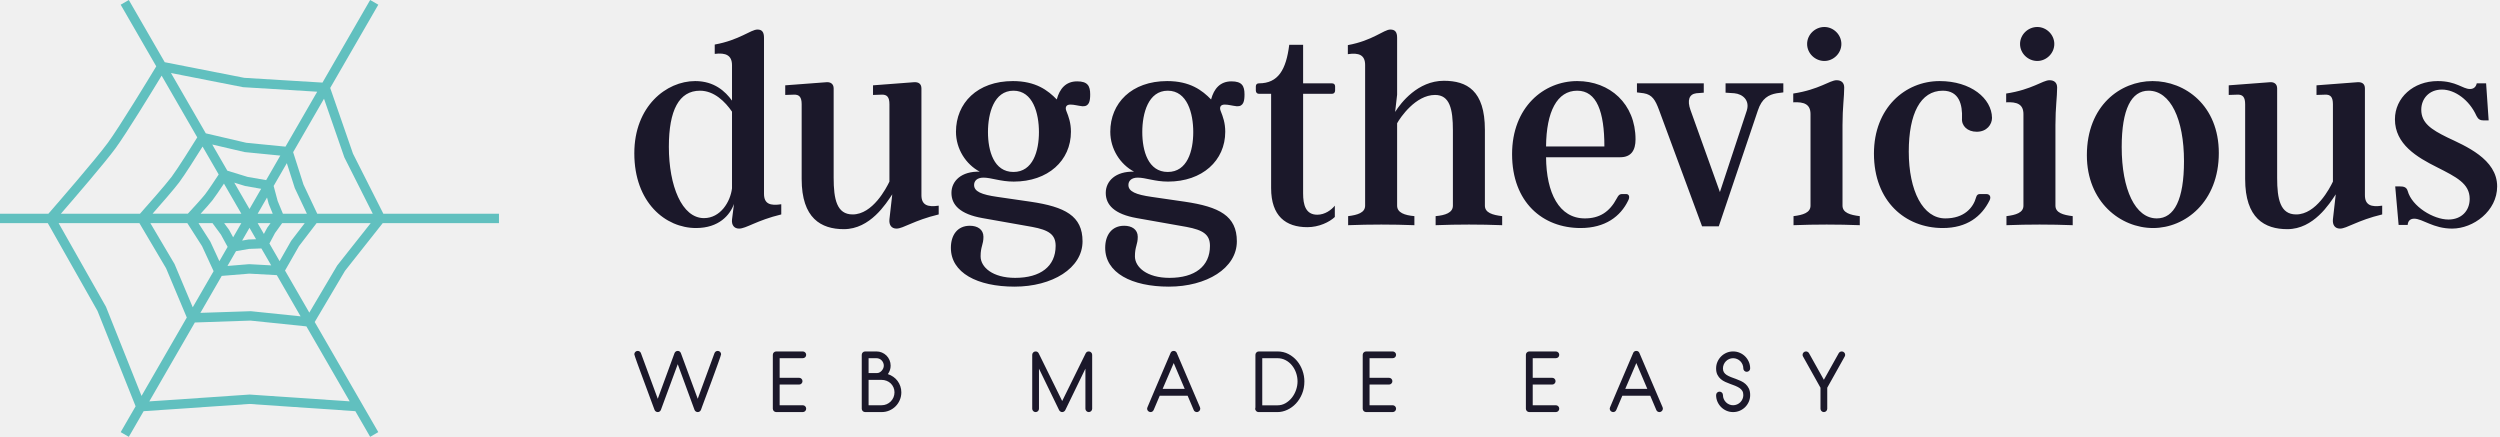
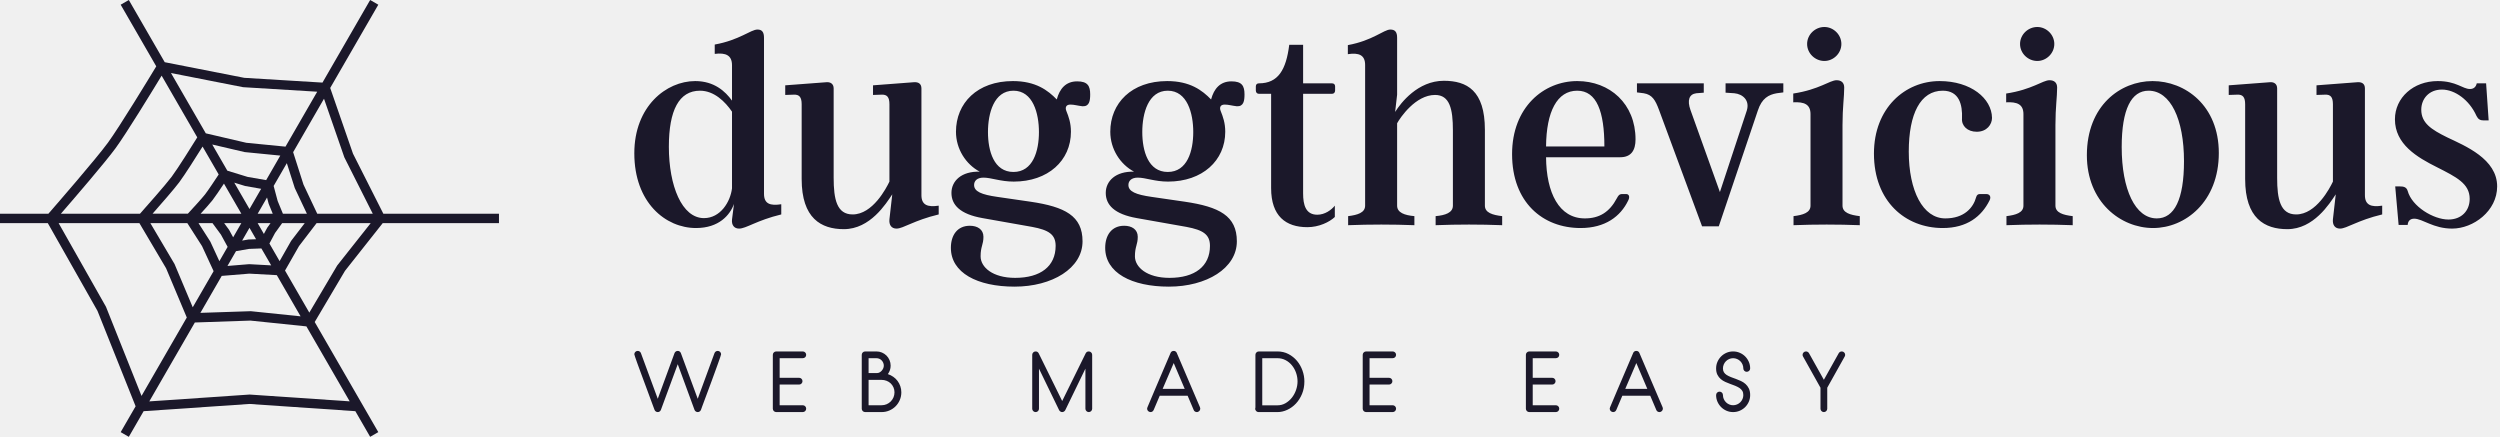
<svg xmlns="http://www.w3.org/2000/svg" width="372" height="65" viewBox="0 0 372 65" fill="none">
  <g clip-path="url(#clip0_172_13)">
-     <path d="M56.949 33.2H74.247V31.8H57.041L52.526 22.868L49.134 13.088L56.292 0.7L55.079 0L47.984 12.29L36.345 11.58L24.512 9.256L19.168 0L17.956 0.7L23.251 9.872C22.228 11.565 17.79 18.864 16.068 21.222C14.312 23.624 8.392 30.436 7.203 31.8H0V33.2H7.113L14.505 46.258L20.18 60.455L17.956 64.3L19.168 65L21.371 61.184L37.124 60.109L52.875 61.183L55.078 64.999L56.29 64.299L46.829 47.915L51.334 40.301L56.949 33.2ZM51.224 23.37L51.24 23.415L55.467 31.8H47.206L45.16 27.469L43.62 22.644L48.211 14.691L51.224 23.37ZM39.976 30.316L40.582 31.8H38.342L39.734 29.389L39.976 30.316ZM34.087 34.201L33.353 33.2H35.911L34.693 35.31L34.087 34.201ZM37.124 33.9L38.104 35.596L36.963 35.639L36.029 35.799L37.124 33.9ZM35.911 31.8H29.855C30.509 31.084 31.275 30.23 31.609 29.803C31.996 29.31 32.772 28.156 33.325 27.32L35.911 31.8ZM34.859 27.179L36.478 27.676L38.859 28.096L37.124 31.1L34.859 27.179ZM31.618 33.2L32.878 34.914L33.87 36.734L32.643 38.866L31.296 35.95L29.536 33.2H31.618ZM35.118 37.374L37.062 37.037L38.895 36.967L40.354 39.487L37.082 39.308L33.847 39.573L35.118 37.374ZM39.266 34.81L38.336 33.2H40.259L39.759 33.892L39.266 34.81ZM39.605 26.801L36.844 26.323L33.829 25.398L31.58 21.502L36.377 22.623L36.422 22.632L41.709 23.152L39.605 26.801ZM32.541 25.961C32.057 26.697 30.961 28.358 30.506 28.936C30.027 29.548 28.506 31.196 27.951 31.797H22.701C23.936 30.397 25.922 28.124 26.666 27.13C27.46 26.07 29.208 23.307 30.143 21.809L32.541 25.961ZM27.873 33.2L30.064 36.624L31.785 40.348L28.68 45.724L25.973 39.291L22.372 33.2H27.873ZM32.994 41.053L37.1 40.718L41.19 40.942L44.728 47.071L37.318 46.305L29.819 46.553L32.994 41.053ZM40.091 36.237L40.924 34.673L41.985 33.2H45.346L43.321 35.841L41.605 38.857L40.091 36.237ZM42.096 31.8L41.317 29.91L40.719 27.669L42.68 24.279L43.862 27.98L45.665 31.8H42.096ZM36.166 12.973L47.201 13.646L42.481 21.82L36.653 21.247L30.622 19.839L25.441 10.865L36.166 12.973ZM17.198 22.049C18.804 19.852 22.564 13.704 24.051 11.257L29.352 20.44C28.652 21.575 26.431 25.114 25.548 26.294C24.636 27.511 21.647 30.884 20.832 31.8H9.06C11.105 29.442 15.648 24.169 17.198 22.049ZM15.788 45.695L15.77 45.651L8.722 33.2H20.741L24.715 39.921L27.795 47.246L21.06 58.912L15.788 45.695ZM37.171 58.71H37.124L22.215 59.727L28.994 47.986L37.269 47.705L45.592 48.565L52.034 59.72L37.171 58.71ZM50.177 39.501L46.026 46.518L42.412 40.259L44.492 36.618L47.112 33.2H55.163L50.206 39.466L50.177 39.501Z" fill="#61C0BF" />
+     <path d="M56.949 33.2H74.247V31.8H57.041L52.526 22.868L49.134 13.088L56.292 0.7L55.079 0L47.984 12.29L36.345 11.58L24.512 9.256L19.168 0L17.956 0.7L23.251 9.872C22.228 11.565 17.79 18.864 16.068 21.222C14.312 23.624 8.392 30.436 7.203 31.8H0V33.2H7.113L14.505 46.258L20.18 60.455L17.956 64.3L19.168 65L21.371 61.184L37.124 60.109L52.875 61.183L55.078 64.999L56.29 64.299L46.829 47.915L51.334 40.301L56.949 33.2ZM51.224 23.37L51.24 23.415L55.467 31.8H47.206L45.16 27.469L43.62 22.644L48.211 14.691L51.224 23.37ZM39.976 30.316L40.582 31.8H38.342L39.734 29.389L39.976 30.316ZM34.087 34.201L33.353 33.2H35.911L34.693 35.31L34.087 34.201ZM37.124 33.9L38.104 35.596L36.963 35.639L36.029 35.799L37.124 33.9ZM35.911 31.8H29.855C30.509 31.084 31.275 30.23 31.609 29.803C31.996 29.31 32.772 28.156 33.325 27.32L35.911 31.8ZM34.859 27.179L36.478 27.676L38.859 28.096L37.124 31.1L34.859 27.179ZM31.618 33.2L32.878 34.914L33.87 36.734L32.643 38.866L31.296 35.95L29.536 33.2H31.618ZM35.118 37.374L37.062 37.037L38.895 36.967L40.354 39.487L37.082 39.308L33.847 39.573L35.118 37.374ZM39.266 34.81L38.336 33.2H40.259L39.759 33.892L39.266 34.81ZM39.605 26.801L36.844 26.323L33.829 25.398L31.58 21.502L36.377 22.623L36.422 22.632L41.709 23.152L39.605 26.801ZM32.541 25.961C32.057 26.697 30.961 28.358 30.506 28.936C30.027 29.548 28.506 31.196 27.951 31.797H22.701C23.936 30.397 25.922 28.124 26.666 27.13C27.46 26.07 29.208 23.307 30.143 21.809L32.541 25.961ZM27.873 33.2L30.064 36.624L31.785 40.348L28.68 45.724L25.973 39.291L22.372 33.2H27.873ZM32.994 41.053L37.1 40.718L41.19 40.942L44.728 47.071L37.318 46.305L29.819 46.553L32.994 41.053ZM40.091 36.237L40.924 34.673L41.985 33.2H45.346L43.321 35.841L41.605 38.857L40.091 36.237ZM42.096 31.8L41.317 29.91L40.719 27.669L42.68 24.279L43.862 27.98L45.665 31.8H42.096ZM36.166 12.973L47.201 13.646L42.481 21.82L36.653 21.247L30.622 19.839L25.441 10.865L36.166 12.973ZM17.198 22.049C18.804 19.852 22.564 13.704 24.051 11.257L29.352 20.44C28.652 21.575 26.431 25.114 25.548 26.294C24.636 27.511 21.647 30.884 20.832 31.8H9.06C11.105 29.442 15.648 24.169 17.198 22.049ZM15.788 45.695L15.77 45.651L8.722 33.2H20.741L24.715 39.921L27.795 47.246L21.06 58.912L15.788 45.695ZM37.171 58.71H37.124L22.215 59.727L28.994 47.986L37.269 47.705L45.592 48.565L52.034 59.72L37.171 58.71ZM50.177 39.501L46.026 46.518L42.412 40.259L44.492 36.618L47.112 33.2H55.163L50.206 39.466L50.177 39.501Z" fill="#1B182A" />
    <path d="M113.683 28.832C113.683 30.349 114.61 30.644 116.253 30.391V31.908C112.587 32.793 111.029 34.015 109.975 34.015C109.259 34.015 108.838 33.509 108.922 32.666L109.217 30.349C108.627 31.992 106.984 33.931 103.571 33.931C99.021 33.931 94.386 30.139 94.386 22.808C94.386 15.813 99.147 12.064 103.445 12.064C106.268 12.064 107.911 13.58 108.922 14.971V9.704C108.922 8.23 107.995 7.808 106.352 8.019V6.629C110.06 5.954 111.703 4.396 112.714 4.396C113.388 4.396 113.683 4.775 113.683 5.617V28.832ZM104.751 32.456C107.195 32.456 108.669 30.054 108.922 28.032V16.614C107.911 15.139 106.268 13.496 104.161 13.496C101.043 13.496 99.526 16.403 99.526 21.838C99.526 27.653 101.464 32.456 104.751 32.456ZM137.109 29.043C137.109 30.518 138.036 30.855 139.679 30.602V31.908C135.971 32.793 134.412 34.015 133.401 34.015C132.643 34.015 132.263 33.467 132.348 32.624L132.769 28.917C131.842 30.307 129.483 34.099 125.564 34.099C122.194 34.099 119.287 32.498 119.287 26.642V15.518C119.287 14.465 118.949 14.044 118.107 14.086L116.843 14.128V12.696L122.994 12.232C123.584 12.19 124.048 12.485 124.048 13.159V26.473C124.048 29.633 124.511 31.908 126.87 31.908C129.862 31.908 131.884 27.99 132.348 27.021V15.518C132.348 14.465 132.011 14.044 131.168 14.086L129.904 14.128V12.696L136.013 12.232C136.687 12.19 137.109 12.485 137.109 13.159V29.043ZM160.282 12.106C161.84 12.106 162.22 12.78 162.22 14.044C162.22 15.013 162.093 15.856 161.082 15.813C160.324 15.729 159.86 15.561 159.27 15.561C158.596 15.561 158.47 16.024 158.68 16.53C159.018 17.372 159.355 18.299 159.355 19.605C159.355 23.903 155.942 27.021 150.844 27.021C148.864 27.021 147.515 26.431 146.336 26.431C145.367 26.431 144.945 26.936 144.945 27.526C144.945 28.495 146.041 28.959 148.4 29.296L153.33 30.012C158.47 30.77 161.082 32.119 161.082 35.911C161.082 39.913 156.574 42.652 150.97 42.652C145.409 42.652 141.49 40.587 141.49 36.88C141.49 34.984 142.459 33.593 144.313 33.593C145.451 33.593 146.336 34.141 146.336 35.237C146.336 36.416 145.914 36.669 145.914 38.144C145.914 39.745 147.684 41.346 151.054 41.346C154.846 41.346 157.079 39.618 157.079 36.585C157.079 34.9 156.068 34.225 153.582 33.762L146.209 32.456C142.839 31.866 141.575 30.476 141.575 28.706C141.575 26.936 143.049 25.462 145.788 25.546C143.723 24.451 142.249 22.175 142.249 19.605C142.249 15.35 145.409 12.064 150.717 12.064C154.13 12.064 155.942 13.454 157.248 14.802C157.669 13.201 158.596 12.106 160.282 12.106ZM150.802 25.588C153.709 25.588 154.594 22.47 154.594 19.648C154.594 16.867 153.709 13.496 150.802 13.496C147.895 13.496 147.01 16.867 147.01 19.648C147.01 22.47 147.895 25.588 150.802 25.588ZM183.244 12.106C184.803 12.106 185.182 12.78 185.182 14.044C185.182 15.013 185.055 15.856 184.044 15.813C183.286 15.729 182.822 15.561 182.233 15.561C181.558 15.561 181.432 16.024 181.643 16.53C181.98 17.372 182.317 18.299 182.317 19.605C182.317 23.903 178.904 27.021 173.806 27.021C171.826 27.021 170.478 26.431 169.298 26.431C168.329 26.431 167.908 26.936 167.908 27.526C167.908 28.495 169.003 28.959 171.362 29.296L176.292 30.012C181.432 30.77 184.044 32.119 184.044 35.911C184.044 39.913 179.536 42.652 173.932 42.652C168.371 42.652 164.453 40.587 164.453 36.88C164.453 34.984 165.422 33.593 167.276 33.593C168.413 33.593 169.298 34.141 169.298 35.237C169.298 36.416 168.877 36.669 168.877 38.144C168.877 39.745 170.646 41.346 174.017 41.346C177.809 41.346 180.042 39.618 180.042 36.585C180.042 34.9 179.031 34.225 176.545 33.762L169.171 32.456C165.801 31.866 164.537 30.476 164.537 28.706C164.537 26.936 166.012 25.462 168.75 25.546C166.686 24.451 165.211 22.175 165.211 19.605C165.211 15.35 168.371 12.064 173.68 12.064C177.092 12.064 178.904 13.454 180.21 14.802C180.632 13.201 181.558 12.106 183.244 12.106ZM173.764 25.588C176.671 25.588 177.556 22.47 177.556 19.648C177.556 16.867 176.671 13.496 173.764 13.496C170.857 13.496 169.972 16.867 169.972 19.648C169.972 22.47 170.857 25.588 173.764 25.588ZM198.622 32.287C197.822 33.046 196.263 33.804 194.535 33.804C191.333 33.804 189.142 32.161 189.142 27.99V13.96H187.331C187.036 13.96 186.867 13.749 186.867 13.454V12.864C186.867 12.569 187.036 12.401 187.331 12.401C190.196 12.401 191.375 10.378 191.839 6.671H193.903V12.401H198.201C198.496 12.401 198.664 12.569 198.664 12.864V13.454C198.664 13.749 198.496 13.96 198.201 13.96H193.903V28.79C193.903 30.476 194.282 31.95 196.01 31.95C197.147 31.95 198.117 31.234 198.622 30.602V32.287ZM220.952 30.602C220.952 31.655 222.09 31.992 223.522 32.161V33.509C220.236 33.383 216.95 33.383 213.621 33.509V32.161C215.054 32.035 216.191 31.655 216.191 30.602V19.395C216.191 16.235 215.728 14.128 213.537 14.128C210.63 14.128 208.355 17.499 207.891 18.341V30.602C207.891 31.655 209.029 32.035 210.461 32.161V33.509C207.175 33.383 203.889 33.383 200.602 33.509V32.161C201.993 31.992 203.13 31.655 203.13 30.602V9.662C203.13 8.187 202.203 7.808 200.56 8.061V6.713C204.268 6.039 205.911 4.396 206.88 4.396C207.596 4.396 207.891 4.775 207.891 5.617V14.086L207.596 16.656C208.439 15.308 210.967 12.021 214.843 12.021C218.256 12.021 220.952 13.454 220.952 19.311V30.602ZM241.977 28.875C242.398 28.875 242.566 29.296 242.271 29.844C241.134 32.203 238.859 33.931 235.193 33.931C229.547 33.931 224.997 30.096 224.997 22.934C224.997 15.94 229.716 12.064 234.688 12.064C239.533 12.064 243.367 15.434 243.367 20.743C243.367 22.344 242.735 23.397 241.092 23.397H230.053C230.095 28.706 231.991 32.498 235.825 32.498C237.974 32.498 239.491 31.571 240.586 29.506C240.797 29.127 240.923 28.875 241.387 28.875H241.977ZM238.732 21.796C238.732 16.614 237.595 13.496 234.688 13.496C231.696 13.496 230.095 16.614 230.053 21.796H238.732ZM253.268 33.678L246.864 16.361C246.316 14.886 245.853 14.086 244.589 13.875L243.578 13.749V12.401H253.521V13.791L252.425 13.875C251.33 14.002 251.035 14.929 251.541 16.361L255.922 28.58L259.925 16.445C260.388 14.929 259.335 14.002 258.071 13.875L256.765 13.791V12.401H265.36V13.749L264.391 13.875C263.169 14.086 262.158 14.634 261.568 16.445L255.754 33.678H253.268ZM271.469 9.072C270.079 9.072 268.899 7.935 268.899 6.544C268.899 5.154 270.079 4.016 271.469 4.016C272.818 4.016 273.997 5.154 273.997 6.544C273.997 7.935 272.818 9.072 271.469 9.072ZM274.166 30.602C274.166 31.655 275.303 31.992 276.736 32.161V33.509C273.45 33.383 270.163 33.383 266.877 33.509V32.161C268.267 31.992 269.405 31.655 269.405 30.602V16.993C269.405 15.518 268.478 15.139 266.835 15.224V13.918C270.711 13.328 272.27 11.937 273.281 11.937C273.955 11.937 274.419 12.274 274.419 13.033C274.419 14.423 274.166 15.982 274.166 18.594V30.602ZM295.569 28.875C296.075 28.875 296.327 29.296 296.033 29.844C294.853 32.203 292.704 33.931 289.081 33.931C283.519 33.931 278.843 29.97 278.843 22.85C278.843 16.066 283.477 12.064 288.617 12.064C293.252 12.064 296.37 14.634 296.412 17.541C296.412 18.51 295.653 19.605 294.137 19.605C292.746 19.605 291.861 18.721 291.946 17.625C292.03 15.561 291.524 13.496 289.081 13.496C285.752 13.496 284.025 16.951 284.025 22.555C284.025 28.411 286.131 32.498 289.46 32.498C292.283 32.498 293.631 30.897 294.052 29.338C294.137 29.001 294.347 28.875 294.6 28.875H295.569ZM303.153 9.072C301.763 9.072 300.583 7.935 300.583 6.544C300.583 5.154 301.763 4.016 303.153 4.016C304.501 4.016 305.681 5.154 305.681 6.544C305.681 7.935 304.501 9.072 303.153 9.072ZM305.849 30.602C305.849 31.655 306.987 31.992 308.42 32.161V33.509C305.133 33.383 301.847 33.383 298.561 33.509V32.161C299.951 31.992 301.088 31.655 301.088 30.602V16.993C301.088 15.518 300.162 15.139 298.518 15.224V13.918C302.395 13.328 303.953 11.937 304.965 11.937C305.639 11.937 306.102 12.274 306.102 13.033C306.102 14.423 305.849 15.982 305.849 18.594V30.602ZM320.301 12.064C325.146 12.064 330.16 15.687 330.16 22.765C330.16 30.054 325.146 33.931 320.385 33.931C315.54 33.931 310.526 30.054 310.526 23.102C310.526 15.687 315.54 12.064 320.301 12.064ZM324.978 23.987C324.978 17.709 322.955 13.496 319.711 13.496C317.141 13.496 315.708 16.235 315.708 21.881C315.708 28.2 317.731 32.498 320.933 32.498C323.545 32.498 324.978 29.675 324.978 23.987ZM351.9 29.043C351.9 30.518 352.827 30.855 354.47 30.602V31.908C350.763 32.793 349.204 34.015 348.193 34.015C347.434 34.015 347.055 33.467 347.139 32.624L347.561 28.917C346.634 30.307 344.274 34.099 340.356 34.099C336.985 34.099 334.078 32.498 334.078 26.642V15.518C334.078 14.465 333.741 14.044 332.899 14.086L331.635 14.128V12.696L337.786 12.232C338.376 12.19 338.839 12.485 338.839 13.159V26.473C338.839 29.633 339.303 31.908 341.662 31.908C344.654 31.908 346.676 27.99 347.139 27.021V15.518C347.139 14.465 346.802 14.044 345.96 14.086L344.696 14.128V12.696L350.805 12.232C351.479 12.19 351.9 12.485 351.9 13.159V29.043ZM371.576 27.737C371.576 31.402 368.037 34.015 364.877 34.015C362.054 34.015 360.495 32.54 359.231 32.54C358.642 32.54 358.304 32.877 358.262 33.467H356.914L356.408 27.737H357.083C357.63 27.737 358.094 27.821 358.262 28.411C358.894 30.728 362.096 32.666 364.329 32.666C366.268 32.666 367.489 31.36 367.489 29.591C367.489 27.316 365.509 26.347 362.602 24.872C359.653 23.397 356.366 21.459 356.366 17.752C356.366 14.55 359.105 12.064 362.728 12.064C365.509 12.064 366.436 13.243 367.531 13.243C368.079 13.243 368.416 12.948 368.543 12.401H369.933L370.312 17.92H369.596C369.048 17.92 368.753 17.752 368.501 17.246C367.447 14.886 365.298 13.328 363.36 13.328C361.422 13.328 360.285 14.718 360.285 16.319C360.285 18.299 361.759 19.268 364.161 20.448C366.815 21.712 371.576 23.65 371.576 27.737Z" fill="#1B182A" />
    <path d="M105.892 56.697C105.709 57.185 105.53 57.667 105.355 58.144C105.179 58.62 105.017 59.055 104.869 59.448C104.72 59.841 104.596 60.174 104.497 60.449C104.398 60.723 104.333 60.902 104.303 60.986C104.264 61.085 104.202 61.165 104.114 61.226C104.026 61.287 103.929 61.318 103.822 61.318C103.715 61.318 103.618 61.287 103.531 61.226C103.443 61.165 103.38 61.085 103.342 60.986L100.848 54.192L98.344 60.986C98.305 61.085 98.245 61.165 98.161 61.226C98.077 61.287 97.981 61.318 97.875 61.318C97.768 61.318 97.671 61.287 97.583 61.226C97.495 61.165 97.432 61.085 97.394 60.986C97.364 60.902 97.297 60.723 97.194 60.449C97.091 60.174 96.967 59.841 96.822 59.448C96.678 59.055 96.517 58.62 96.342 58.144C96.167 57.667 95.987 57.185 95.805 56.697C95.629 56.217 95.456 55.746 95.284 55.285C95.112 54.823 94.96 54.408 94.827 54.038C94.693 53.668 94.586 53.363 94.506 53.123C94.426 52.883 94.386 52.747 94.386 52.717C94.386 52.58 94.436 52.461 94.535 52.362C94.634 52.263 94.752 52.214 94.889 52.214C94.996 52.214 95.093 52.244 95.181 52.305C95.269 52.366 95.332 52.446 95.37 52.545L97.875 59.339L100.368 52.545C100.406 52.446 100.469 52.366 100.557 52.305C100.644 52.244 100.742 52.214 100.848 52.214C100.955 52.214 101.051 52.244 101.134 52.305C101.218 52.366 101.279 52.446 101.317 52.545L103.822 59.339L106.316 52.545C106.354 52.446 106.417 52.366 106.504 52.305C106.592 52.244 106.689 52.214 106.796 52.214C106.933 52.214 107.051 52.263 107.151 52.362C107.25 52.461 107.299 52.58 107.299 52.717C107.299 52.747 107.259 52.883 107.179 53.123C107.099 53.363 106.992 53.668 106.859 54.038C106.725 54.408 106.575 54.823 106.407 55.285C106.239 55.746 106.068 56.217 105.892 56.697ZM119.445 61.318L115.51 61.318C115.365 61.318 115.243 61.268 115.144 61.169C115.045 61.07 114.996 60.952 114.996 60.815V60.792V60.769V52.797C114.996 52.66 115.045 52.541 115.144 52.442C115.243 52.343 115.365 52.294 115.51 52.294H119.445C119.59 52.294 119.712 52.343 119.811 52.442C119.91 52.541 119.959 52.66 119.959 52.797C119.959 52.942 119.91 53.062 119.811 53.157C119.712 53.252 119.59 53.3 119.445 53.3H116.013V56.217H118.907C119.044 56.217 119.163 56.264 119.262 56.36C119.361 56.455 119.41 56.575 119.41 56.72C119.41 56.857 119.361 56.975 119.262 57.075C119.163 57.174 119.044 57.223 118.907 57.223H116.013V60.3H119.445C119.59 60.3 119.712 60.349 119.811 60.449C119.91 60.548 119.959 60.67 119.959 60.815C119.959 60.952 119.91 61.07 119.811 61.169C119.712 61.268 119.59 61.318 119.445 61.318ZM131.179 61.318L128.742 61.318C128.597 61.318 128.475 61.268 128.376 61.169C128.277 61.07 128.228 60.952 128.228 60.815V52.797C128.228 52.66 128.277 52.541 128.376 52.442C128.475 52.343 128.597 52.294 128.742 52.294H130.412C130.702 52.294 130.976 52.349 131.236 52.459C131.495 52.57 131.72 52.721 131.911 52.911C132.101 53.102 132.252 53.327 132.362 53.586C132.473 53.845 132.528 54.12 132.528 54.41C132.528 54.867 132.391 55.286 132.116 55.668C132.414 55.767 132.684 55.902 132.928 56.074C133.172 56.245 133.382 56.449 133.558 56.686C133.733 56.922 133.87 57.183 133.969 57.469C134.068 57.755 134.118 58.058 134.118 58.379C134.118 58.783 134.042 59.164 133.889 59.522C133.737 59.881 133.527 60.193 133.26 60.46C132.993 60.727 132.681 60.937 132.322 61.089C131.964 61.242 131.583 61.318 131.179 61.318ZM130.412 53.3H129.246V55.508H130.527C130.649 55.508 130.769 55.475 130.887 55.41C131.005 55.346 131.11 55.262 131.201 55.159C131.293 55.056 131.367 54.94 131.424 54.81C131.482 54.68 131.51 54.547 131.51 54.41C131.51 54.257 131.482 54.114 131.424 53.981C131.367 53.847 131.289 53.729 131.19 53.626C131.091 53.523 130.975 53.443 130.841 53.386C130.708 53.329 130.565 53.3 130.412 53.3ZM131.179 56.526L129.246 56.526V60.3H131.179C131.445 60.3 131.695 60.25 131.928 60.151C132.16 60.052 132.364 59.915 132.54 59.739C132.715 59.564 132.852 59.36 132.951 59.128C133.05 58.895 133.1 58.645 133.1 58.378C133.1 58.112 133.049 57.864 132.946 57.635C132.843 57.406 132.705 57.21 132.534 57.046C132.362 56.882 132.158 56.754 131.922 56.663C131.686 56.571 131.438 56.526 131.179 56.526ZM162.012 61.318C161.875 61.318 161.756 61.268 161.657 61.169C161.558 61.07 161.509 60.952 161.509 60.815V54.856L158.512 61.032C158.466 61.116 158.401 61.184 158.318 61.238C158.234 61.291 158.146 61.318 158.054 61.318C157.963 61.318 157.875 61.291 157.791 61.238C157.708 61.184 157.643 61.116 157.597 61.032L154.6 54.856V60.815C154.6 60.952 154.553 61.07 154.457 61.169C154.362 61.268 154.242 61.318 154.097 61.318C153.96 61.318 153.842 61.268 153.743 61.169C153.643 61.07 153.594 60.952 153.594 60.815V52.797C153.594 52.66 153.643 52.541 153.743 52.442C153.842 52.343 153.96 52.294 154.097 52.294C154.303 52.294 154.455 52.385 154.555 52.568L158.054 59.671L161.554 52.568C161.654 52.385 161.806 52.294 162.012 52.294C162.149 52.294 162.267 52.343 162.366 52.442C162.466 52.541 162.515 52.66 162.515 52.797V60.815C162.515 60.952 162.466 61.07 162.366 61.169C162.267 61.268 162.149 61.318 162.012 61.318ZM178.286 61.272C178.225 61.303 178.161 61.318 178.092 61.318C177.993 61.318 177.899 61.291 177.812 61.238C177.724 61.184 177.661 61.108 177.623 61.009L176.719 58.882H172.568L171.664 61.009C171.611 61.139 171.519 61.23 171.39 61.284C171.26 61.337 171.13 61.333 171.001 61.272C170.871 61.219 170.78 61.127 170.726 60.998C170.673 60.868 170.677 60.738 170.738 60.609L171.767 58.173L174.18 52.522C174.218 52.423 174.279 52.347 174.363 52.294C174.447 52.24 174.542 52.214 174.649 52.214C174.748 52.214 174.84 52.24 174.924 52.294C175.008 52.347 175.069 52.423 175.107 52.522C175.686 53.88 176.262 55.227 176.834 56.566C177.406 57.904 177.981 59.252 178.561 60.609C178.614 60.738 178.614 60.868 178.561 60.998C178.507 61.127 178.416 61.219 178.286 61.272ZM174.649 54.021L173.002 57.864H176.285L174.649 54.021ZM190.089 61.318L187.275 61.318C187.184 61.318 187.096 61.291 187.012 61.238C186.928 61.184 186.867 61.116 186.829 61.032C186.76 60.91 186.753 60.773 186.806 60.62V52.797C186.806 52.66 186.856 52.541 186.955 52.442C187.054 52.343 187.176 52.294 187.321 52.294H190.077C190.68 52.294 191.229 52.423 191.724 52.682C192.22 52.942 192.643 53.281 192.994 53.7C193.345 54.12 193.615 54.596 193.806 55.13C193.997 55.664 194.092 56.205 194.092 56.754C194.092 57.433 193.976 58.053 193.743 58.613C193.511 59.173 193.206 59.654 192.828 60.054C192.451 60.454 192.022 60.765 191.541 60.986C191.061 61.207 190.577 61.318 190.089 61.318ZM190.077 53.3L187.824 53.3V60.311H190.089C190.523 60.311 190.922 60.206 191.284 59.997C191.646 59.787 191.961 59.515 192.228 59.179C192.495 58.843 192.702 58.462 192.851 58.035C193 57.608 193.074 57.181 193.074 56.754C193.074 56.32 193.002 55.895 192.857 55.479C192.712 55.063 192.508 54.694 192.245 54.37C191.982 54.045 191.665 53.786 191.295 53.592C190.926 53.397 190.52 53.3 190.077 53.3ZM207.221 61.318L203.287 61.318C203.142 61.318 203.02 61.268 202.921 61.169C202.821 61.07 202.772 60.952 202.772 60.815V60.792V60.769V52.797C202.772 52.66 202.821 52.541 202.921 52.442C203.02 52.343 203.142 52.294 203.287 52.294H207.221C207.366 52.294 207.488 52.343 207.587 52.442C207.686 52.541 207.736 52.66 207.736 52.797C207.736 52.942 207.686 53.062 207.587 53.157C207.488 53.252 207.366 53.3 207.221 53.3H203.79V56.217H206.684C206.821 56.217 206.939 56.264 207.038 56.36C207.137 56.455 207.187 56.575 207.187 56.72C207.187 56.857 207.137 56.975 207.038 57.075C206.939 57.174 206.821 57.223 206.684 57.223H203.79V60.3H207.221C207.366 60.3 207.488 60.349 207.587 60.449C207.686 60.548 207.736 60.67 207.736 60.815C207.736 60.952 207.686 61.07 207.587 61.169C207.488 61.268 207.366 61.318 207.221 61.318ZM231.501 61.318L227.566 61.318C227.421 61.318 227.299 61.268 227.2 61.169C227.101 61.07 227.052 60.952 227.052 60.815V60.792V60.769V52.797C227.052 52.66 227.101 52.541 227.2 52.442C227.299 52.343 227.421 52.294 227.566 52.294H231.501C231.646 52.294 231.768 52.343 231.867 52.442C231.966 52.541 232.015 52.66 232.015 52.797C232.015 52.942 231.966 53.062 231.867 53.157C231.768 53.252 231.646 53.3 231.501 53.3H228.069V56.217H230.963C231.1 56.217 231.219 56.264 231.318 56.36C231.417 56.455 231.466 56.575 231.466 56.72C231.466 56.857 231.417 56.975 231.318 57.075C231.219 57.174 231.1 57.223 230.963 57.223H228.069V60.3H231.501C231.646 60.3 231.768 60.349 231.867 60.449C231.966 60.548 232.015 60.67 232.015 60.815C232.015 60.952 231.966 61.07 231.867 61.169C231.768 61.268 231.646 61.318 231.501 61.318ZM247.123 61.272C247.062 61.303 246.998 61.318 246.929 61.318C246.83 61.318 246.736 61.291 246.649 61.238C246.561 61.184 246.498 61.108 246.46 61.009L245.556 58.882H241.405L240.501 61.009C240.448 61.139 240.356 61.23 240.226 61.284C240.097 61.337 239.967 61.333 239.838 61.272C239.708 61.219 239.616 61.127 239.563 60.998C239.51 60.868 239.514 60.738 239.575 60.609L240.604 58.173L243.017 52.522C243.055 52.423 243.116 52.347 243.2 52.294C243.284 52.24 243.379 52.214 243.486 52.214C243.585 52.214 243.677 52.24 243.761 52.294C243.845 52.347 243.906 52.423 243.944 52.522C244.523 53.88 245.099 55.227 245.671 56.566C246.243 57.904 246.818 59.252 247.398 60.609C247.451 60.738 247.451 60.868 247.398 60.998C247.344 61.127 247.253 61.219 247.123 61.272ZM243.486 54.021L241.839 57.864H245.122L243.486 54.021ZM257.885 61.318C257.534 61.318 257.206 61.251 256.901 61.118C256.596 60.984 256.329 60.803 256.101 60.575C255.872 60.346 255.691 60.079 255.557 59.774C255.424 59.469 255.357 59.141 255.357 58.79C255.357 58.645 255.407 58.523 255.506 58.424C255.605 58.325 255.727 58.276 255.872 58.276C256.009 58.276 256.127 58.325 256.226 58.424C256.326 58.523 256.375 58.645 256.375 58.79C256.375 58.996 256.415 59.191 256.495 59.373C256.575 59.556 256.684 59.717 256.821 59.854C256.958 59.991 257.119 60.1 257.302 60.18C257.485 60.26 257.679 60.3 257.885 60.3C258.091 60.3 258.287 60.26 258.474 60.18C258.661 60.1 258.823 59.991 258.96 59.854C259.097 59.717 259.206 59.556 259.286 59.373C259.366 59.191 259.406 58.996 259.406 58.79C259.406 58.539 259.357 58.331 259.257 58.167C259.158 58.003 259.021 57.86 258.846 57.738C258.762 57.677 258.666 57.622 258.56 57.572C258.453 57.523 258.342 57.471 258.228 57.418C258.114 57.372 257.995 57.326 257.873 57.281C257.751 57.235 257.626 57.189 257.496 57.143C257.244 57.052 256.991 56.949 256.735 56.834C256.48 56.72 256.251 56.577 256.049 56.406C255.847 56.234 255.681 56.02 255.552 55.765C255.422 55.51 255.357 55.195 255.357 54.821C255.357 54.471 255.424 54.143 255.557 53.838C255.691 53.533 255.872 53.266 256.101 53.037C256.329 52.808 256.596 52.627 256.901 52.494C257.206 52.36 257.534 52.294 257.885 52.294C258.236 52.294 258.565 52.36 258.874 52.494C259.183 52.627 259.452 52.808 259.681 53.037C259.909 53.266 260.09 53.533 260.224 53.838C260.357 54.143 260.424 54.471 260.424 54.821C260.424 54.959 260.374 55.077 260.275 55.176C260.176 55.275 260.054 55.325 259.909 55.325C259.772 55.325 259.654 55.275 259.555 55.176C259.456 55.077 259.406 54.959 259.406 54.821C259.406 54.615 259.366 54.419 259.286 54.232C259.206 54.045 259.097 53.883 258.96 53.746C258.823 53.609 258.661 53.5 258.474 53.42C258.287 53.34 258.091 53.3 257.885 53.3C257.679 53.3 257.485 53.34 257.302 53.42C257.119 53.5 256.958 53.609 256.821 53.746C256.684 53.883 256.575 54.045 256.495 54.232C256.415 54.419 256.375 54.615 256.375 54.821C256.375 55.05 256.423 55.241 256.518 55.393C256.613 55.546 256.749 55.679 256.924 55.794C257.107 55.908 257.313 56.011 257.542 56.102L257.908 56.24L258.285 56.377C258.537 56.468 258.79 56.573 259.046 56.691C259.301 56.81 259.53 56.958 259.732 57.138C259.934 57.317 260.1 57.54 260.23 57.807C260.359 58.074 260.424 58.401 260.424 58.79C260.424 59.141 260.357 59.469 260.224 59.774C260.09 60.079 259.909 60.346 259.681 60.575C259.452 60.803 259.183 60.984 258.874 61.118C258.565 61.251 258.236 61.318 257.885 61.318ZM274.491 53.049L271.895 57.692V60.815C271.895 60.952 271.845 61.07 271.746 61.169C271.647 61.268 271.529 61.318 271.391 61.318C271.254 61.318 271.136 61.268 271.037 61.169C270.938 61.07 270.888 60.952 270.888 60.815V57.692L268.292 53.049C268.246 52.972 268.223 52.888 268.223 52.797C268.223 52.66 268.273 52.541 268.372 52.442C268.471 52.343 268.589 52.294 268.727 52.294C268.818 52.294 268.904 52.317 268.984 52.362C269.064 52.408 269.127 52.469 269.173 52.545L271.391 56.514L273.61 52.545C273.656 52.469 273.719 52.408 273.799 52.362C273.879 52.317 273.965 52.294 274.056 52.294C274.194 52.294 274.312 52.343 274.411 52.442C274.51 52.541 274.56 52.66 274.56 52.797C274.56 52.888 274.537 52.972 274.491 53.049Z" fill="#1B182A" />
  </g>
  <defs>
    <clipPath id="clip0_172_13">
      <rect width="371.576" height="65" fill="white" />
    </clipPath>
  </defs>
</svg>
